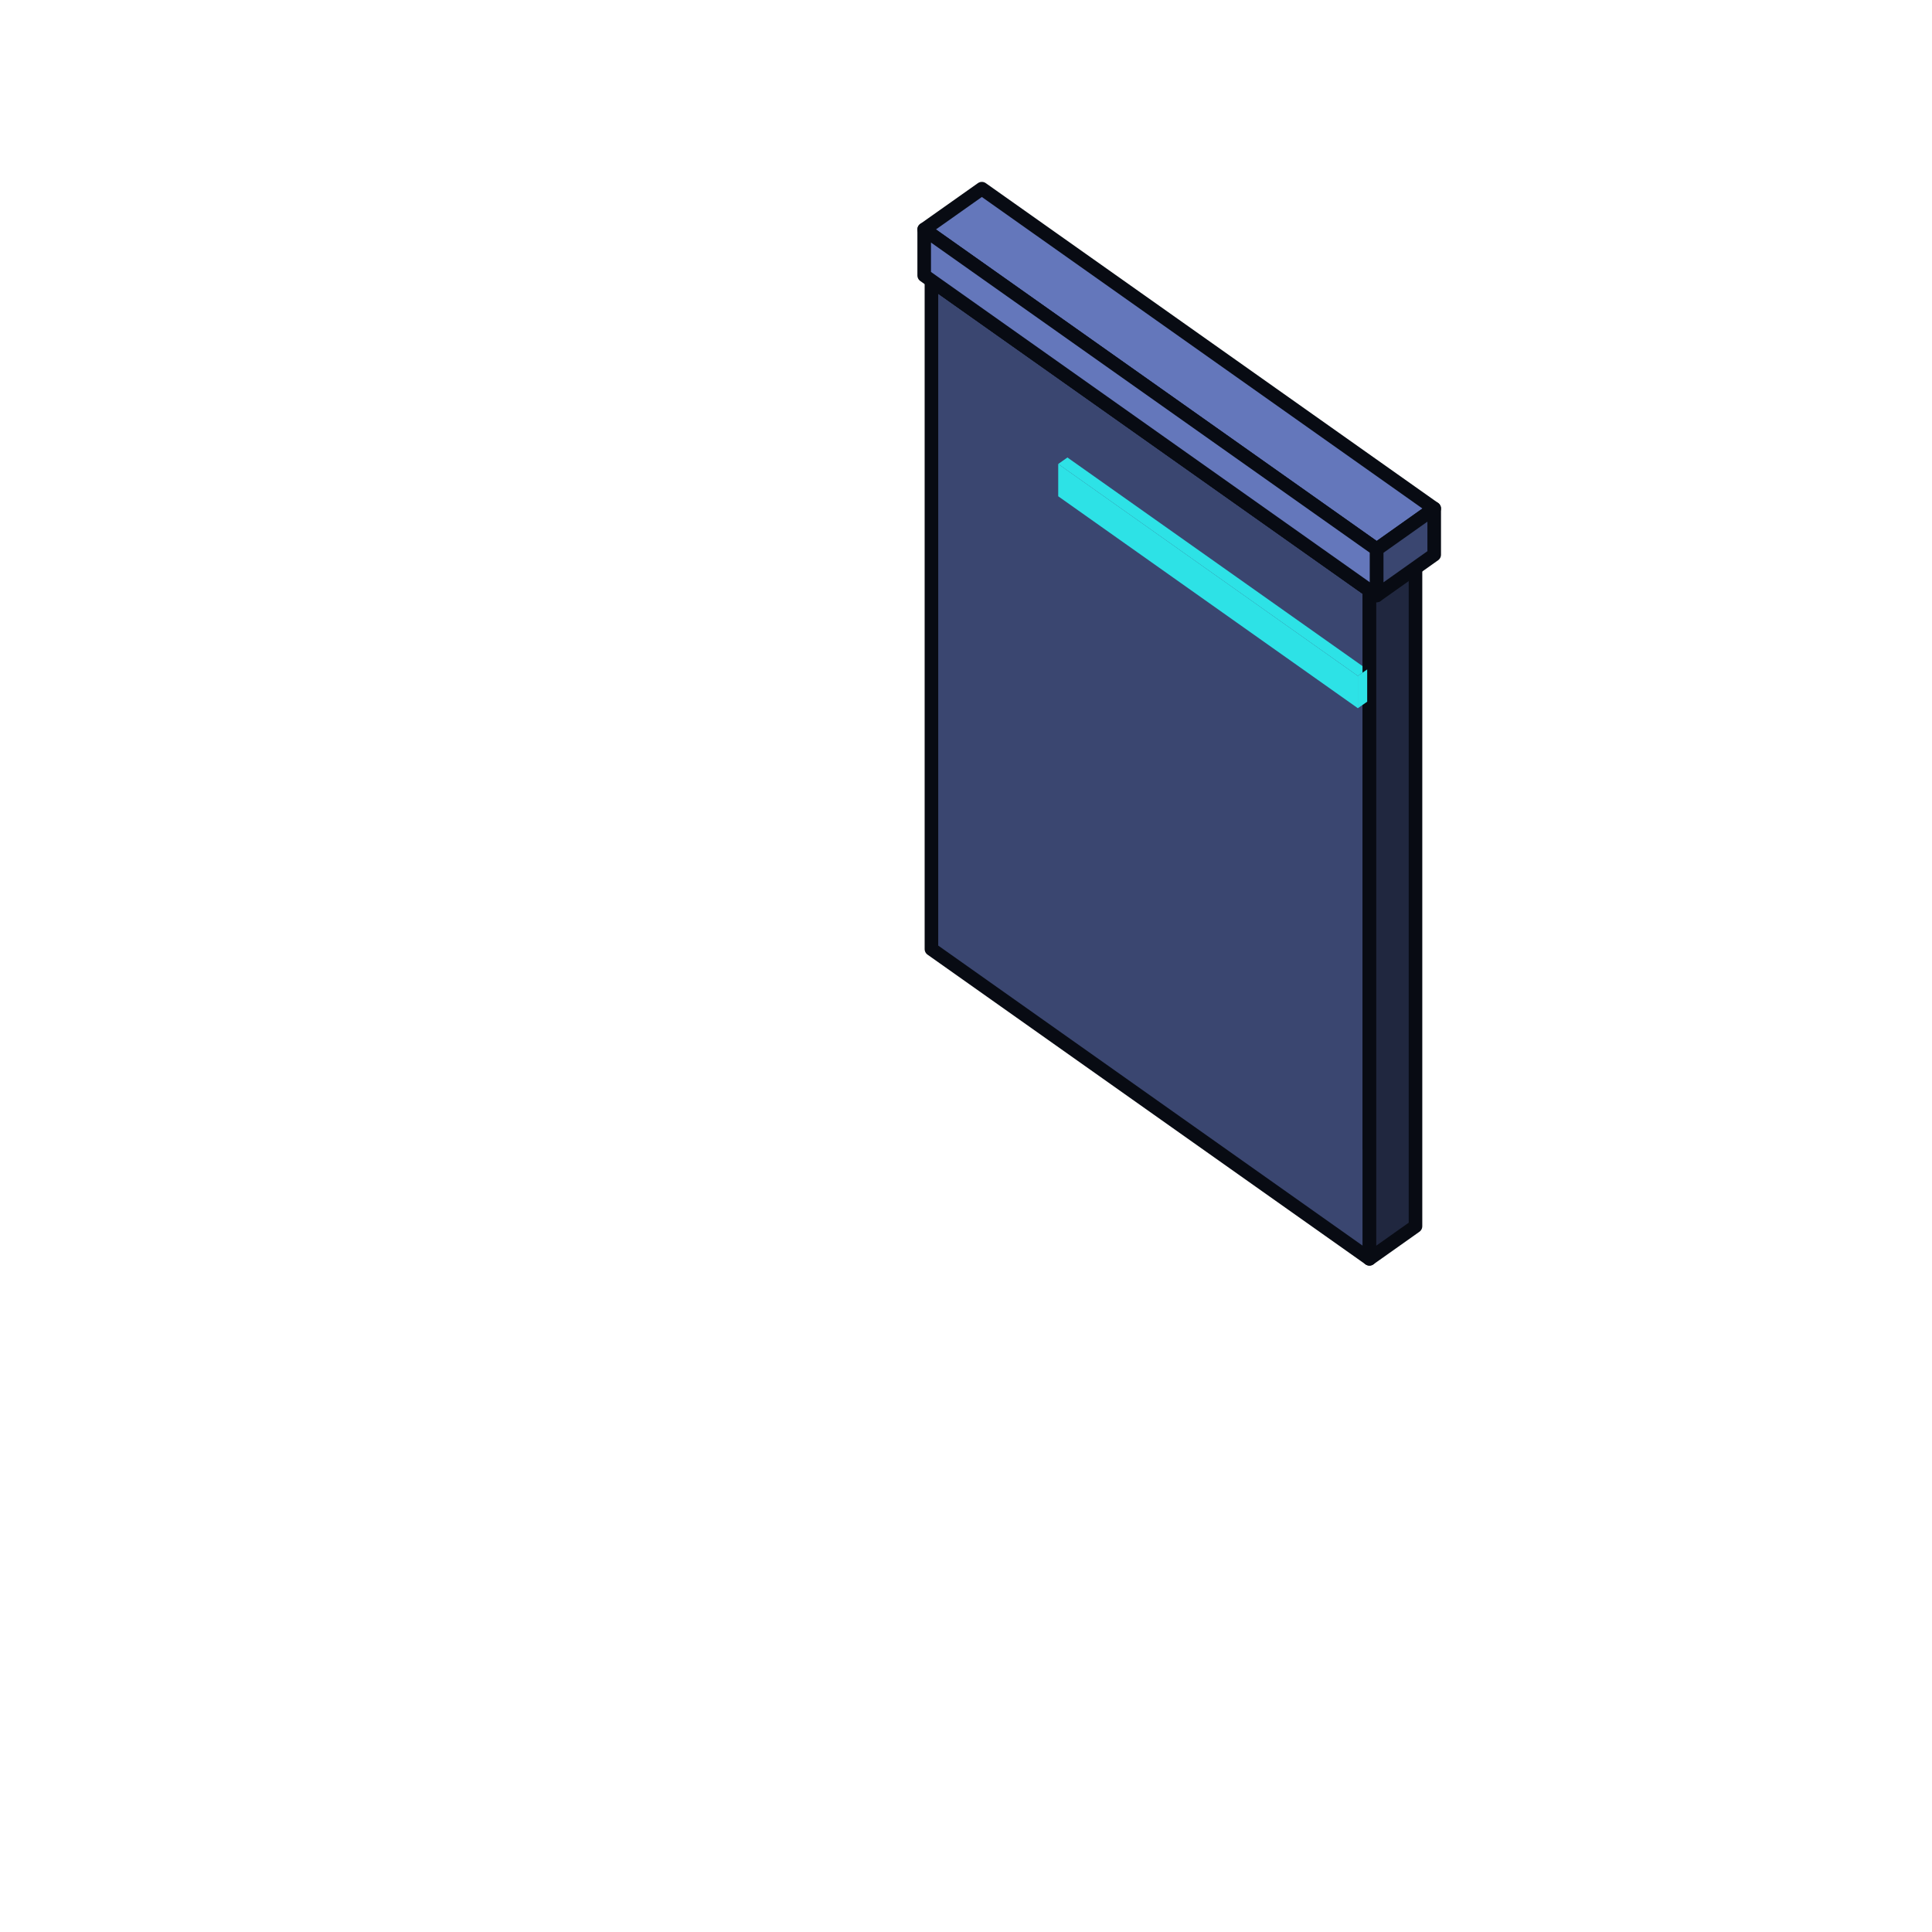
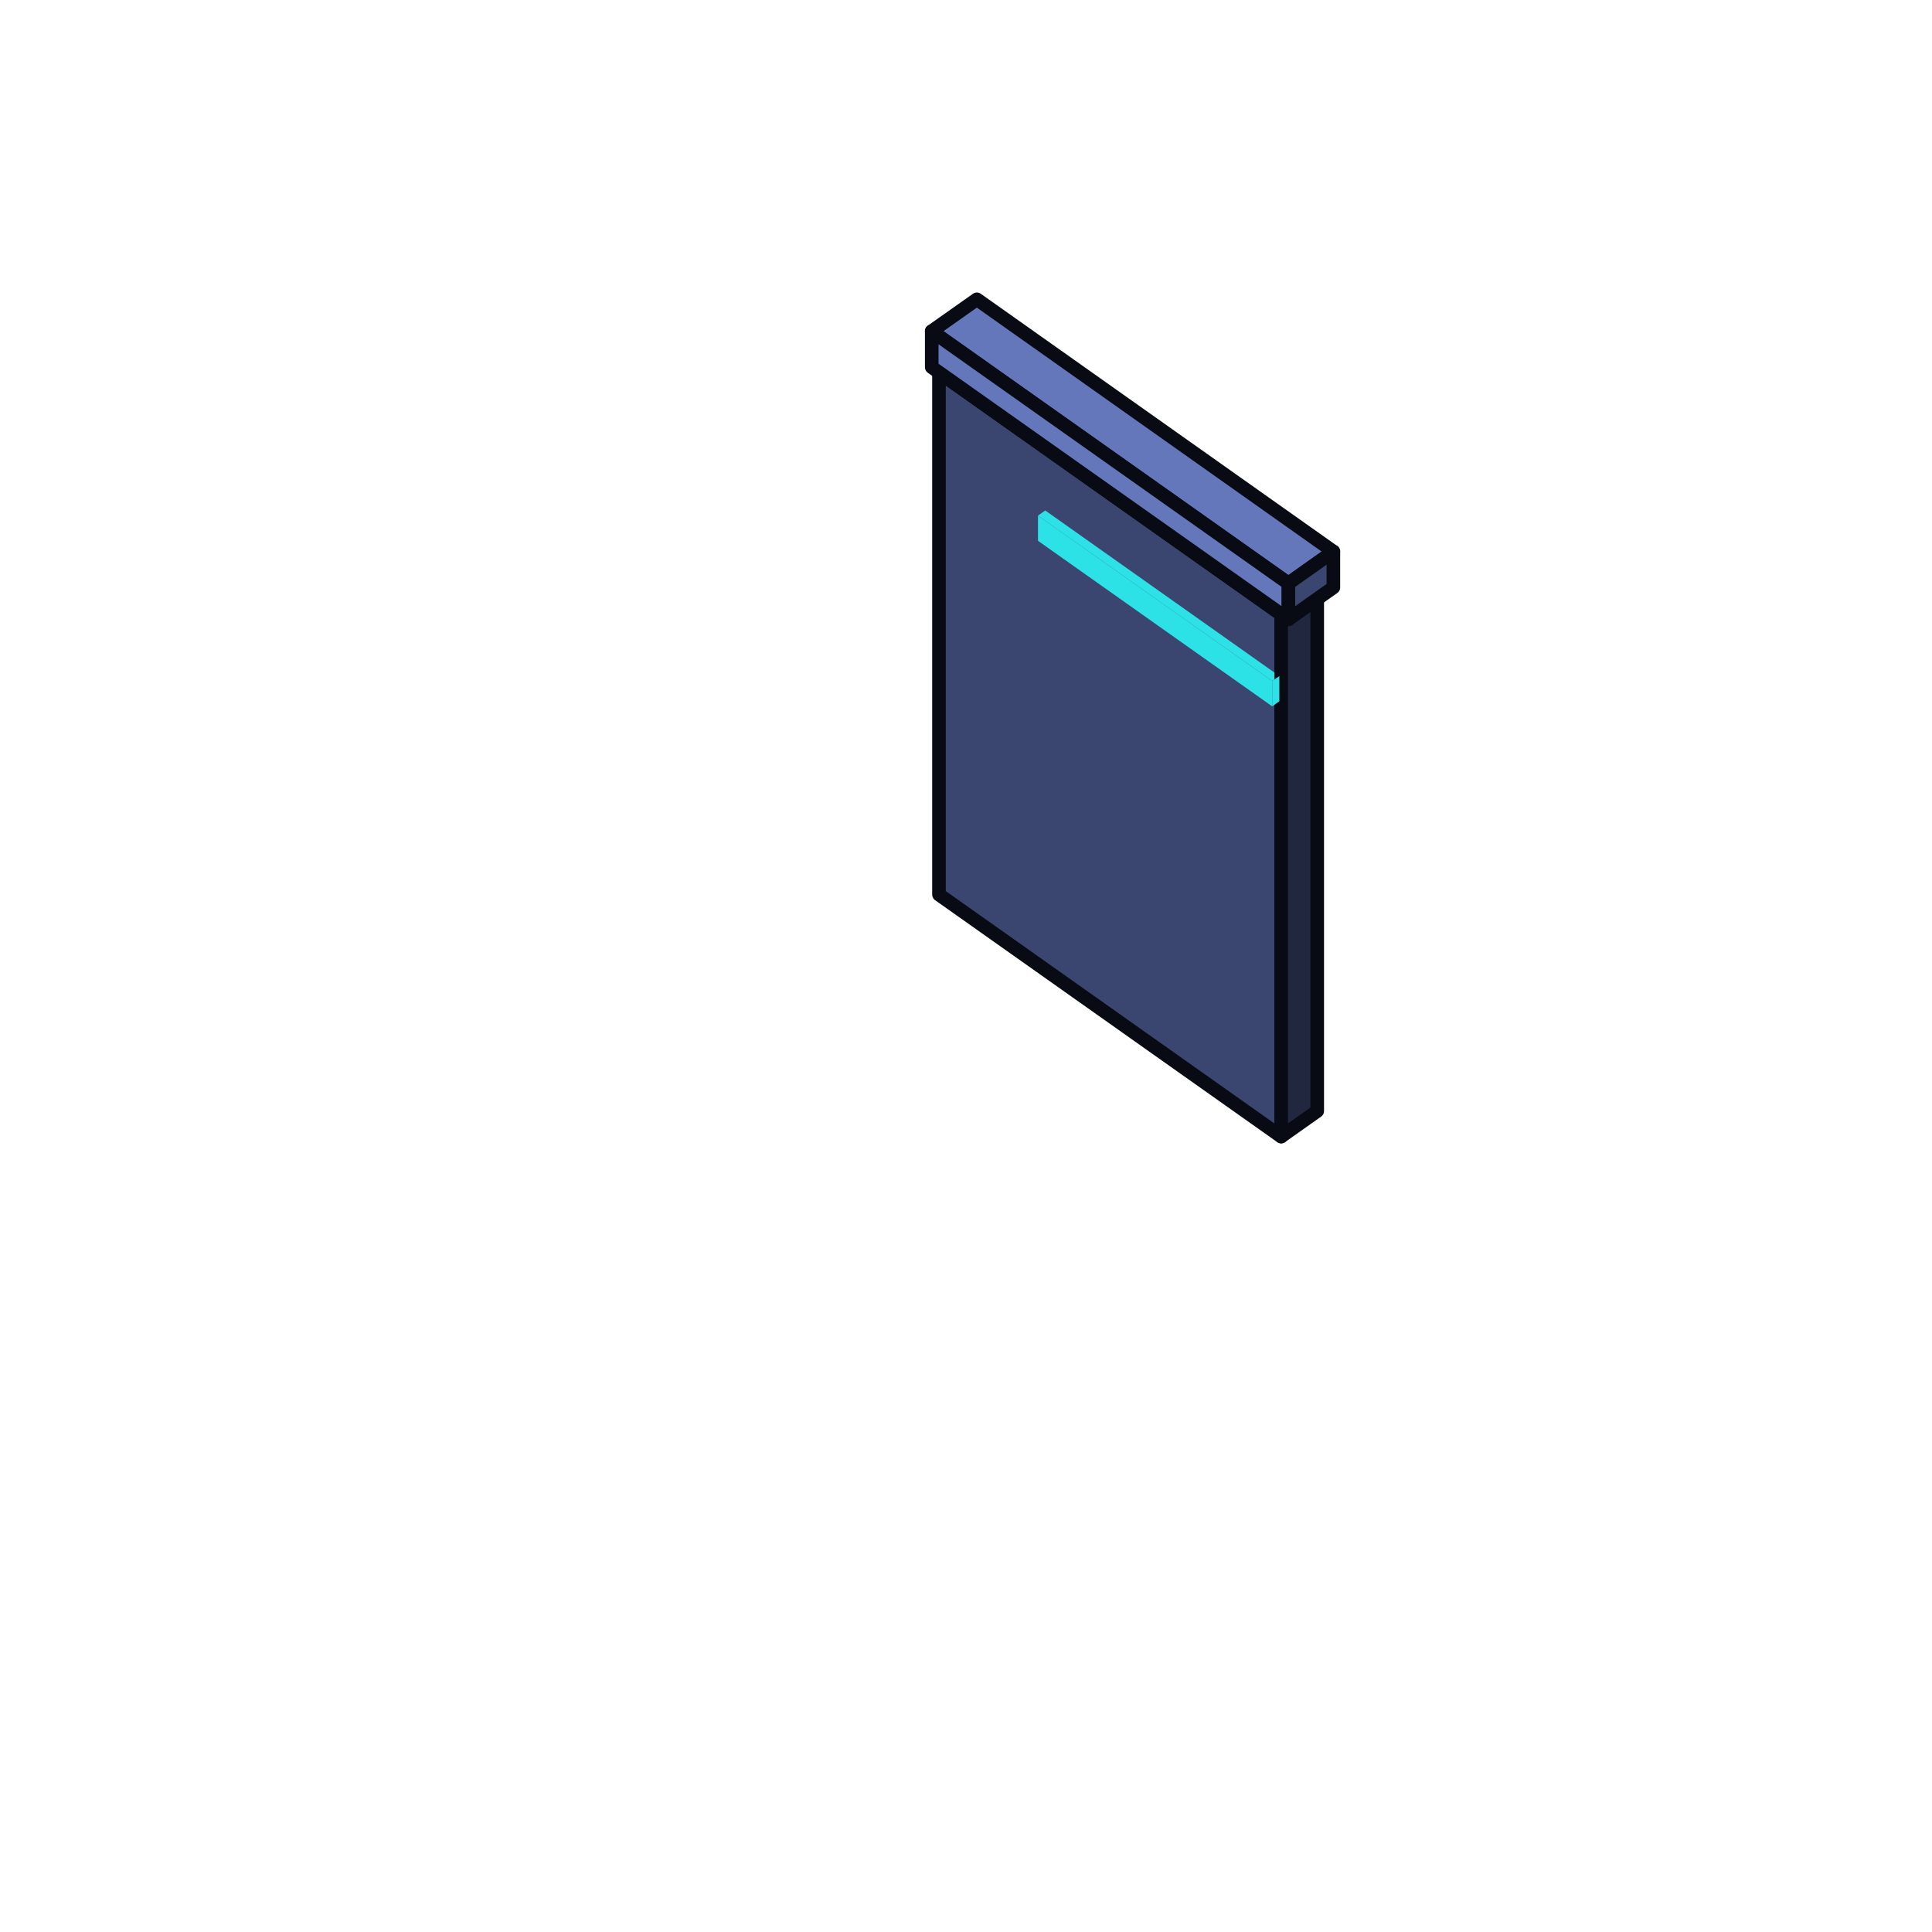
<svg xmlns="http://www.w3.org/2000/svg" viewBox="0 0 128 128" width="128" height="128" data-part-id="eq_deflector" data-type="equipment" data-direction="north">
  <g stroke="#080b13" stroke-width="0.9" stroke-linejoin="round">
-     <path d="M67.82 59.83 L90.73 76.03 L90.73 37.85 L67.82 21.65 Z" fill="#20273f" />
-     <path d="M61.71 62.88 L90.73 83.4 L90.73 39.11 L61.71 18.59 Z" fill="#3a4670" />
-     <path d="M70.11 32.88 L89.96 46.92 L89.96 44.78 L70.11 30.74 Z" fill="#2de2e6" stroke="none" />
-     <path d="M89.96 44.78 L90.58 44.35 L70.72 30.31 L70.11 30.74 Z" fill="#2de2e6" stroke="none" />
-     <path d="M90.73 76.03 L91.49 75.49 L91.49 37.31 L90.73 37.85 Z" fill="#20273f" />
-     <path d="M90.73 83.4 L93.78 81.24 L93.78 36.95 L90.73 39.11 Z" fill="#20273f" />
-     <path d="M89.96 46.92 L90.58 46.49 L90.58 44.35 L89.96 44.78 Z" fill="#2de2e6" stroke="none" />
-     <path d="M90.73 37.85 L91.49 37.31 L68.58 21.11 L67.82 21.65 Z" fill="#3a4670" />
-     <path d="M90.73 39.11 L93.78 36.95 L64.76 16.43 L61.71 18.59 Z" fill="#6477bb" />
-     <path d="M91.21 36.39 L95.02 33.69 L65.05 12.5 L61.23 15.2 Z" fill="#6477bb" />
-     <path d="M61.23 18.25 L91.21 39.45 L91.21 36.39 L61.23 15.2 Z" fill="#6477bb" />
-     <path d="M91.21 39.45 L95.02 36.75 L95.02 33.69 L91.21 36.39 Z" fill="#3a4670" />
+     <path d="M66.98 56.88 L84.88 69.54 L84.88 39.71 L66.98 27.05 Z" fill="#20273f" />
+     <path d="M62.21 59.27 L84.88 75.3 L84.88 40.7 L62.21 24.67 Z" fill="#3a4670" />
+     <path d="M68.77 35.83 L84.29 46.8 L84.29 45.12 L68.77 34.16 Z" fill="#2de2e6" stroke="none" />
+     <path d="M84.29 45.12 L84.76 44.79 L69.25 33.82 L68.77 34.16 Z" fill="#2de2e6" stroke="none" />
+     <path d="M84.88 69.54 L85.48 69.12 L85.48 39.29 L84.88 39.71 Z" fill="#20273f" />
+     <path d="M84.88 75.3 L87.27 73.61 L87.27 39.01 L84.88 40.7 Z" fill="#20273f" />
+     <path d="M84.29 46.8 L84.76 46.46 L84.76 44.79 L84.29 45.12 Z" fill="#2de2e6" stroke="none" />
+     <path d="M84.88 39.71 L85.48 39.29 L67.58 26.63 L66.98 27.05 Z" fill="#3a4670" />
+     <path d="M84.88 40.7 L87.27 39.01 L64.6 22.98 L62.21 24.67 Z" fill="#6477bb" />
+     <path d="M85.36 38.65 L88.34 36.54 L64.72 19.83 L61.73 21.94 Z" fill="#6477bb" />
+     <path d="M61.73 24.33 L85.36 41.03 L85.36 38.65 L61.73 21.94 Z" fill="#6477bb" />
+     <path d="M85.36 41.03 L88.34 38.92 L88.34 36.54 L85.36 38.65 Z" fill="#3a4670" />
  </g>
</svg>
